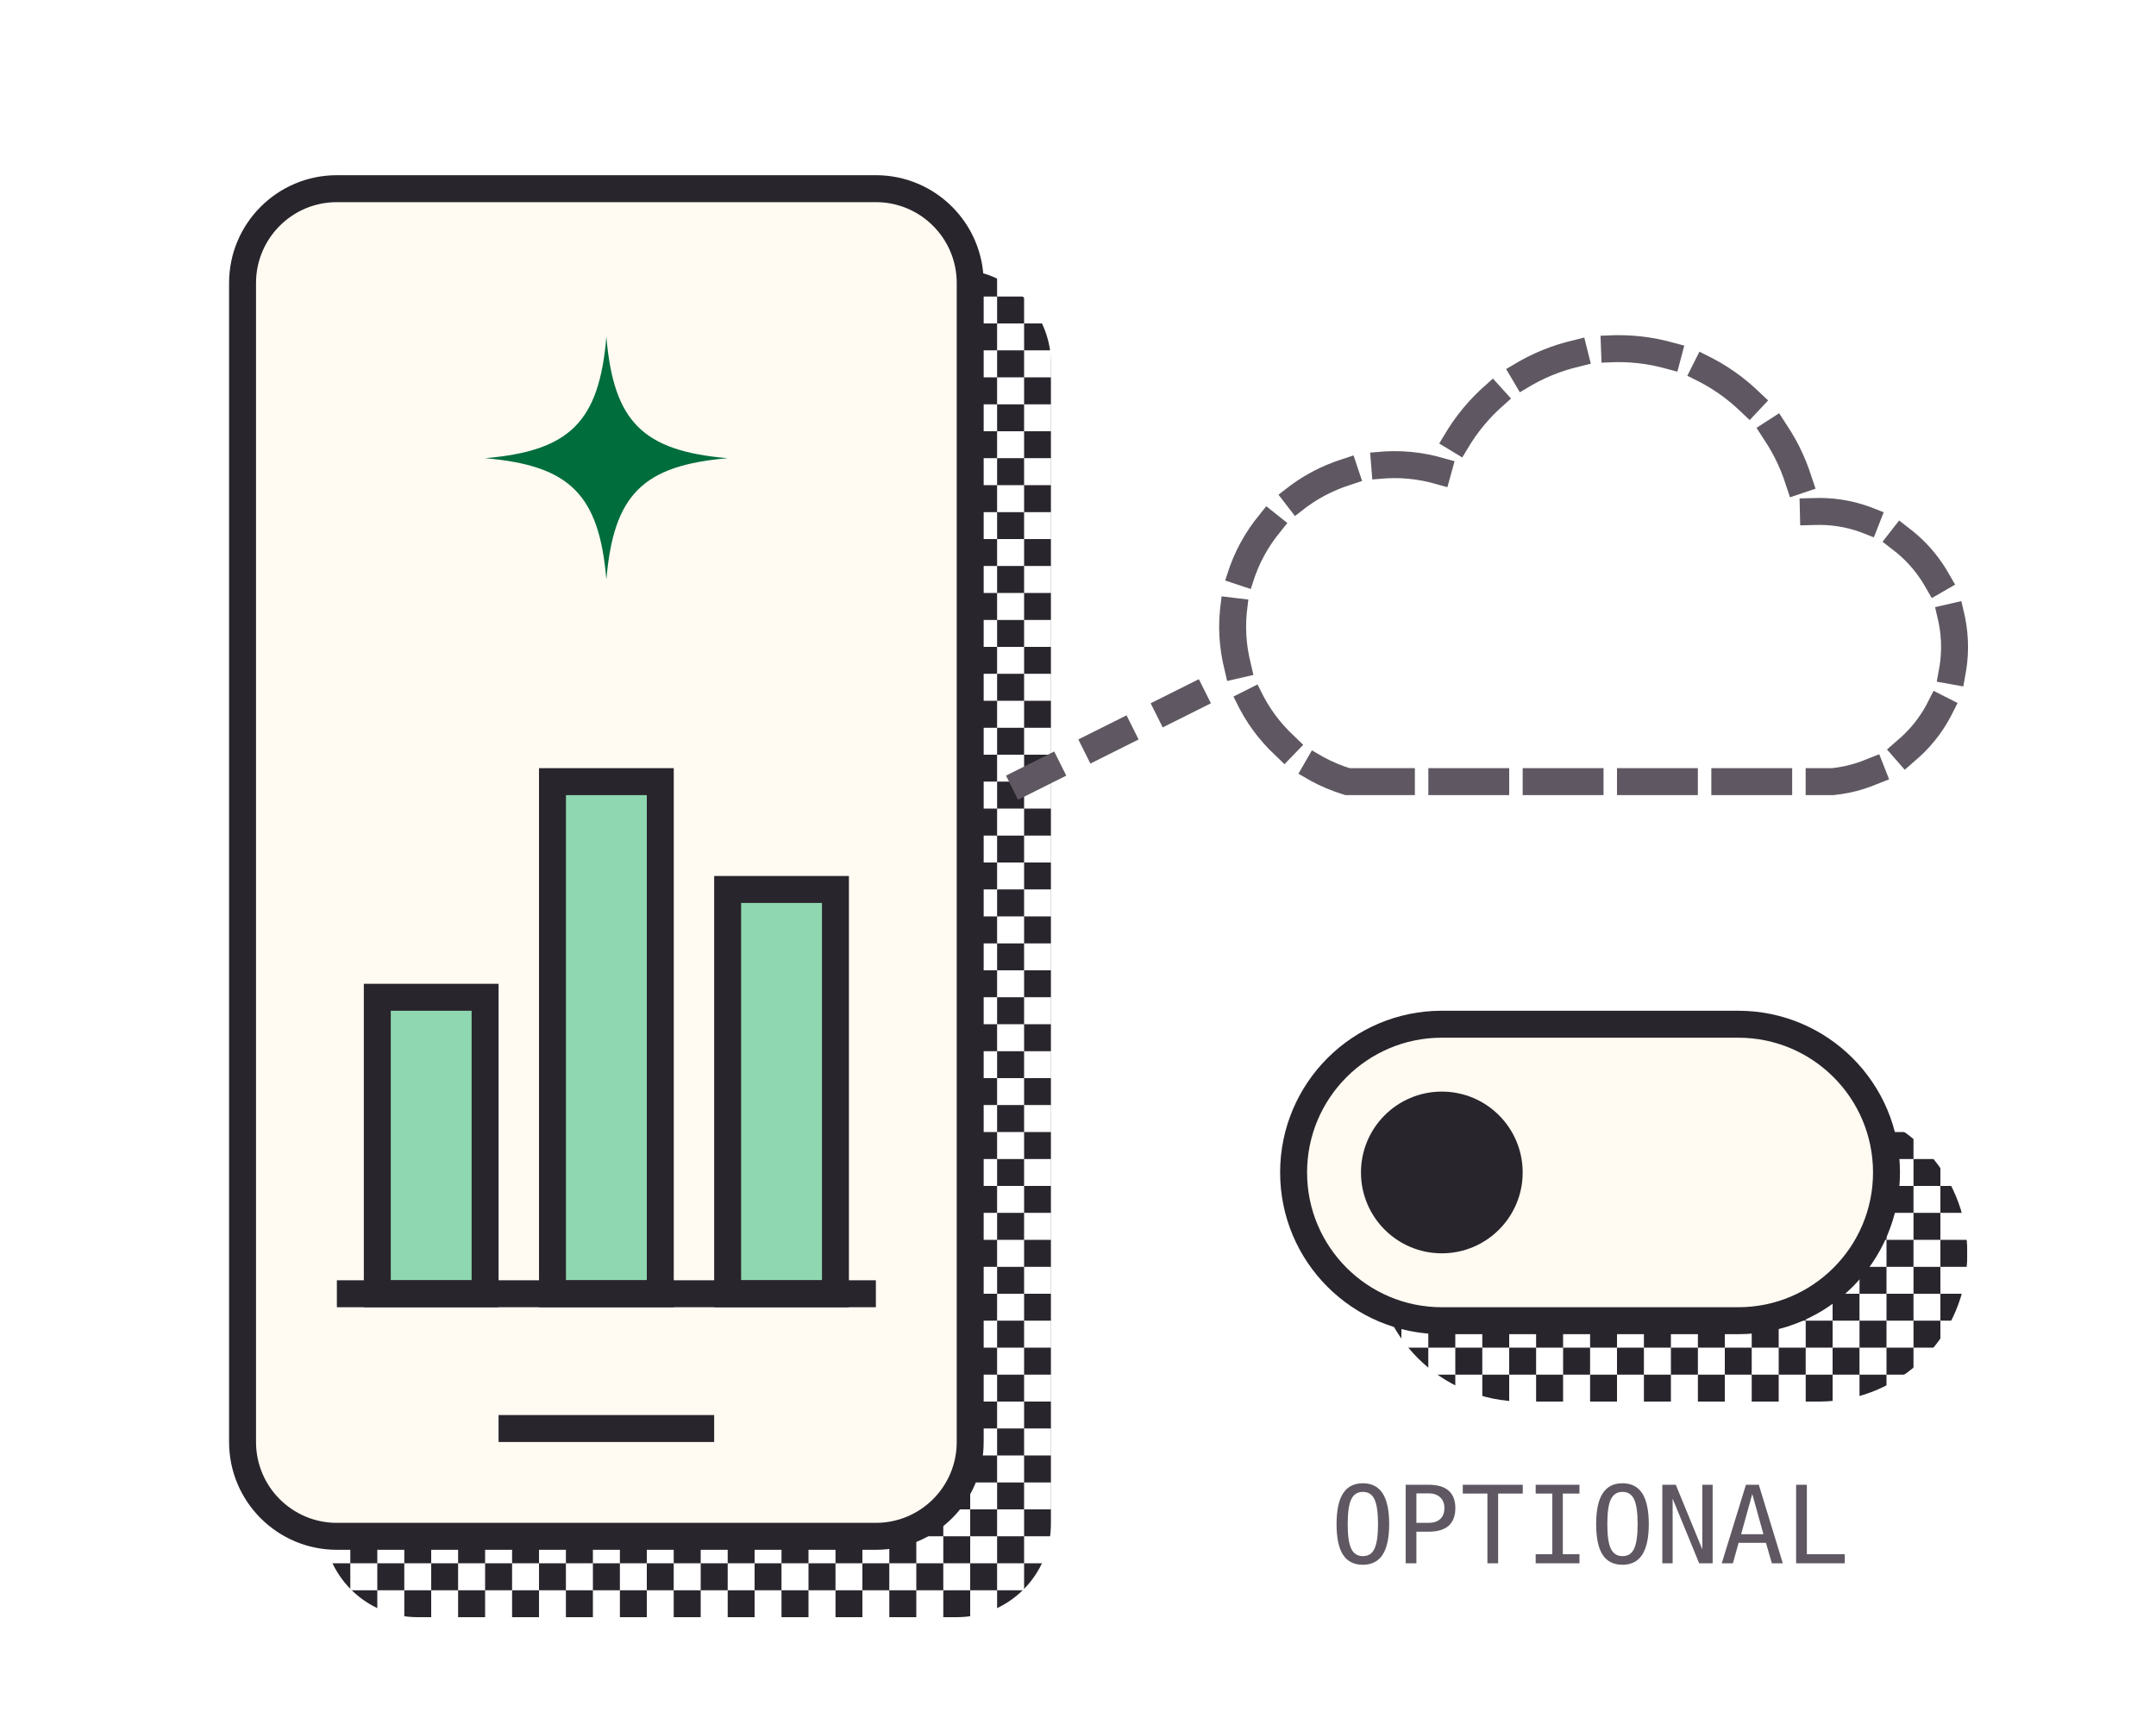
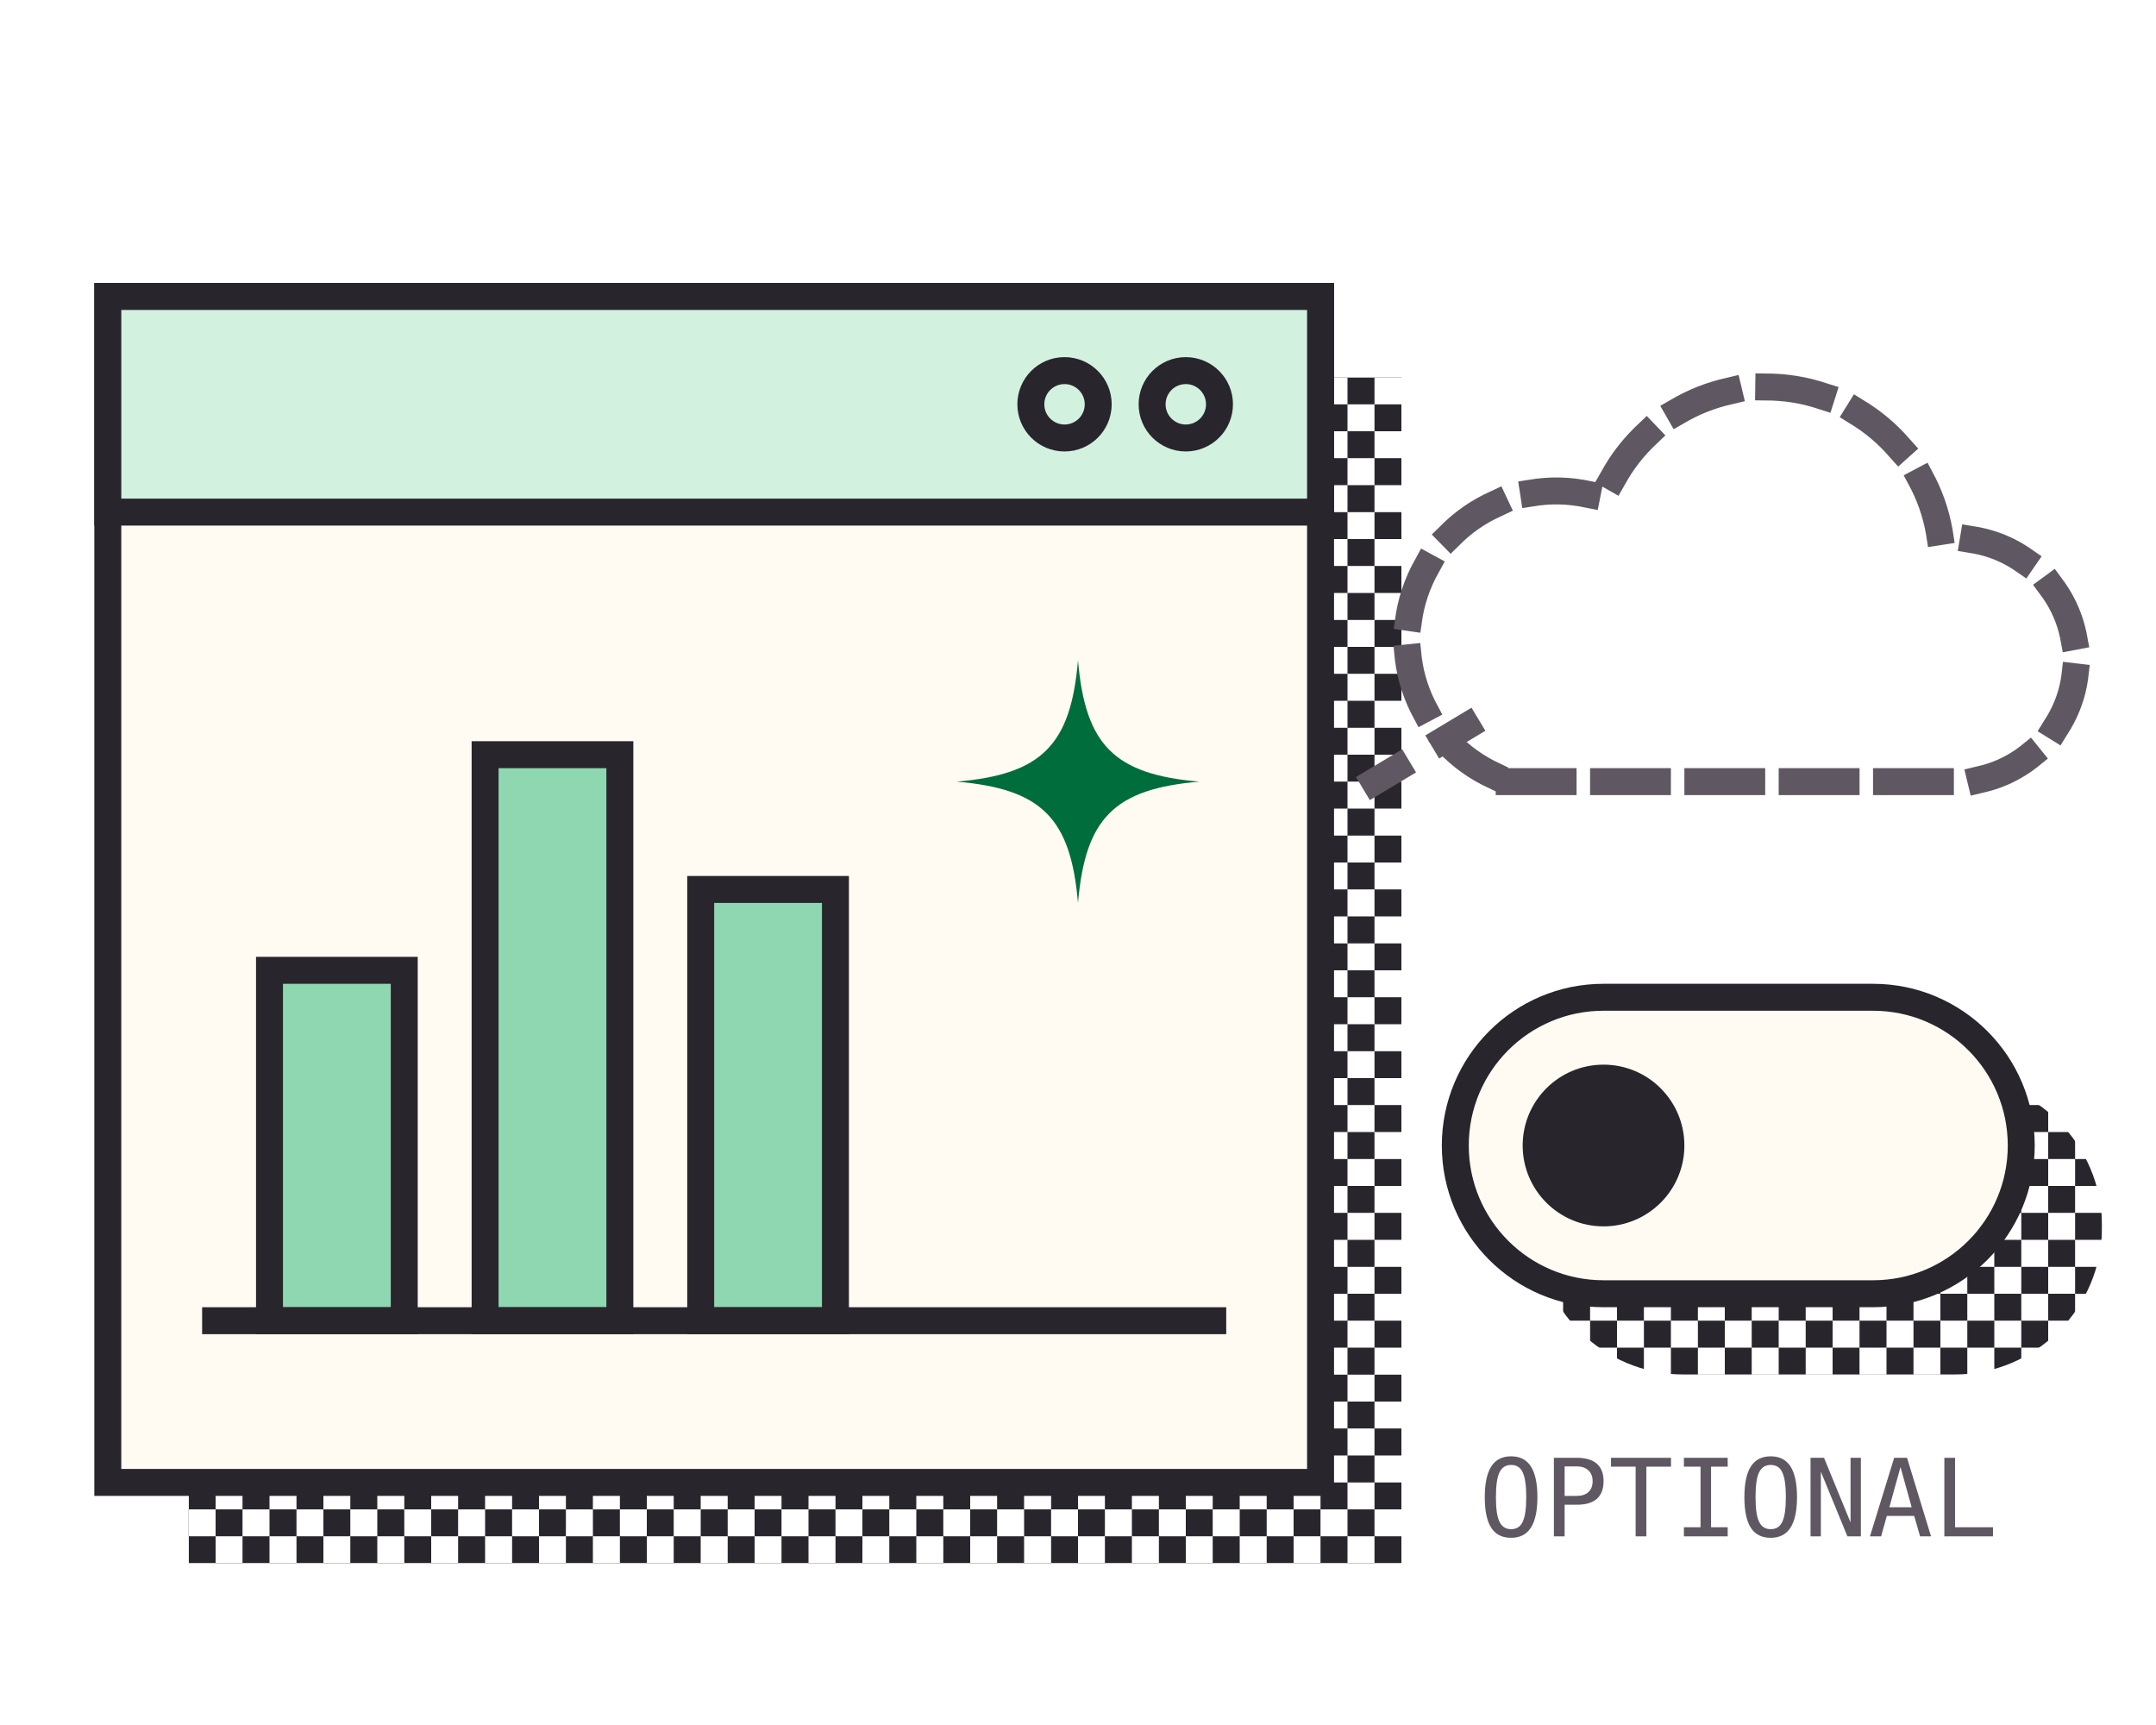
<svg xmlns="http://www.w3.org/2000/svg" width="160" height="128" viewBox="0 0 160 128" role="img" aria-label="offline">
  <defs>
    <pattern id="d-offline" width="4" height="4" patternUnits="userSpaceOnUse">
      <rect width="2" height="2" style="fill:#29252c" />
      <rect x="2" y="2" width="2" height="2" style="fill:#29252c" />
    </pattern>
  </defs>
  <g transform="translate(6 6)" style="fill:url(#d-offline)">
-     <rect x="18" y="14" width="54" height="100" rx="7" />
+     <rect x="8" y="22" width="90" height="88" />
  </g>
-   <rect x="18" y="14" width="54" height="100" rx="7" style="fill:#fffaf2;stroke:#29252c" stroke-width="2" />
-   <path d="M38 106H52" style="fill:none;stroke:#29252c" stroke-width="2" stroke-linecap="square" stroke-linejoin="miter" />
-   <rect x="28" y="74" width="8" height="22" rx="0" style="fill:#8fd7b0;stroke:#29252c" stroke-width="2" />
-   <rect x="41" y="58" width="8" height="38" rx="0" style="fill:#8fd7b0;stroke:#29252c" stroke-width="2" />
-   <rect x="54" y="66" width="8" height="30" rx="0" style="fill:#8fd7b0;stroke:#29252c" stroke-width="2" />
-   <path d="M26 96H64" style="fill:none;stroke:#29252c" stroke-width="2" stroke-linecap="square" stroke-linejoin="miter" />
-   <path d="M45 25C45.54 31.3 47.7 33.46 54 34C47.7 34.54 45.54 36.7 45 43C44.46 36.7 42.3 34.54 36 34C42.3 33.46 44.46 31.3 45 25Z" style="fill:#006d3d" />
-   <path d="M76 58L92 50" style="fill:none;stroke:#5f5862" stroke-width="2" stroke-linecap="square" stroke-linejoin="miter" stroke-dasharray="2 4" />
-   <path d="M100 58H136A10 10 0 0 0 134 38A14 14 0 0 0 107 35A11 11 0 0 0 100 58Z" style="fill:none;stroke:#5f5862" stroke-width="2" stroke-linecap="square" stroke-linejoin="miter" stroke-dasharray="4 3" />
+   <rect x="8" y="22" width="90" height="88" rx="0" style="fill:#fffaf2;stroke:#29252c" stroke-width="2" />
+   <rect x="8" y="22" width="90" height="16" rx="0" style="fill:#d2f1df;stroke:#29252c" stroke-width="2" />
+   <circle cx="88" cy="30" r="2.5" style="fill:none;stroke:#29252c" stroke-width="2" />
+   <circle cx="79" cy="30" r="2.5" style="fill:none;stroke:#29252c" stroke-width="2" />
+   <rect x="20" y="72" width="10" height="26" rx="0" style="fill:#8fd7b0;stroke:#29252c" stroke-width="2" />
+   <rect x="36" y="56" width="10" height="42" rx="0" style="fill:#8fd7b0;stroke:#29252c" stroke-width="2" />
+   <rect x="52" y="66" width="10" height="32" rx="0" style="fill:#8fd7b0;stroke:#29252c" stroke-width="2" />
+   <path d="M16 98H90" style="fill:none;stroke:#29252c" stroke-width="2" stroke-linecap="square" stroke-linejoin="miter" />
+   <path d="M80 49C80.54 55.3 82.7 57.46 89 58C82.7 58.54 80.54 60.7 80 67C79.46 60.7 77.3 58.54 71 58C77.3 57.46 79.46 55.3 80 49Z" style="fill:#006d3d" />
+   <path d="M102 58L112 52" style="fill:none;stroke:#5f5862" stroke-width="2" stroke-linecap="square" stroke-linejoin="miter" stroke-dasharray="2 4" />
+   <path d="M112 58H146A9 9 0 0 0 144 40A13 13 0 0 0 119 37A10 10 0 0 0 112 58Z" style="fill:none;stroke:#5f5862" stroke-width="2" stroke-linecap="square" stroke-linejoin="miter" stroke-dasharray="4 3" />
  <g transform="translate(6 6)" style="fill:url(#d-offline)">
-     <rect x="96" y="76" width="44" height="22" rx="11" />
+     <rect x="108" y="74" width="42" height="22" rx="11" />
  </g>
-   <rect x="96" y="76" width="44" height="22" rx="11" style="fill:#fffaf2;stroke:#29252c" stroke-width="2" />
-   <circle cx="107" cy="87" r="6" style="fill:#29252c" />
-   <text x="118" y="116" text-anchor="middle" font-family="DM Mono, monospace" font-size="8" font-weight="500" style="fill:#5f5862">OPTIONAL</text>
+   <rect x="108" y="74" width="42" height="22" rx="11" style="fill:#fffaf2;stroke:#29252c" stroke-width="2" />
+   <circle cx="119" cy="85" r="6" style="fill:#29252c" />
+   <text x="129" y="114" text-anchor="middle" font-family="DM Mono, monospace" font-size="8" font-weight="500" style="fill:#5f5862">OPTIONAL</text>
</svg>
